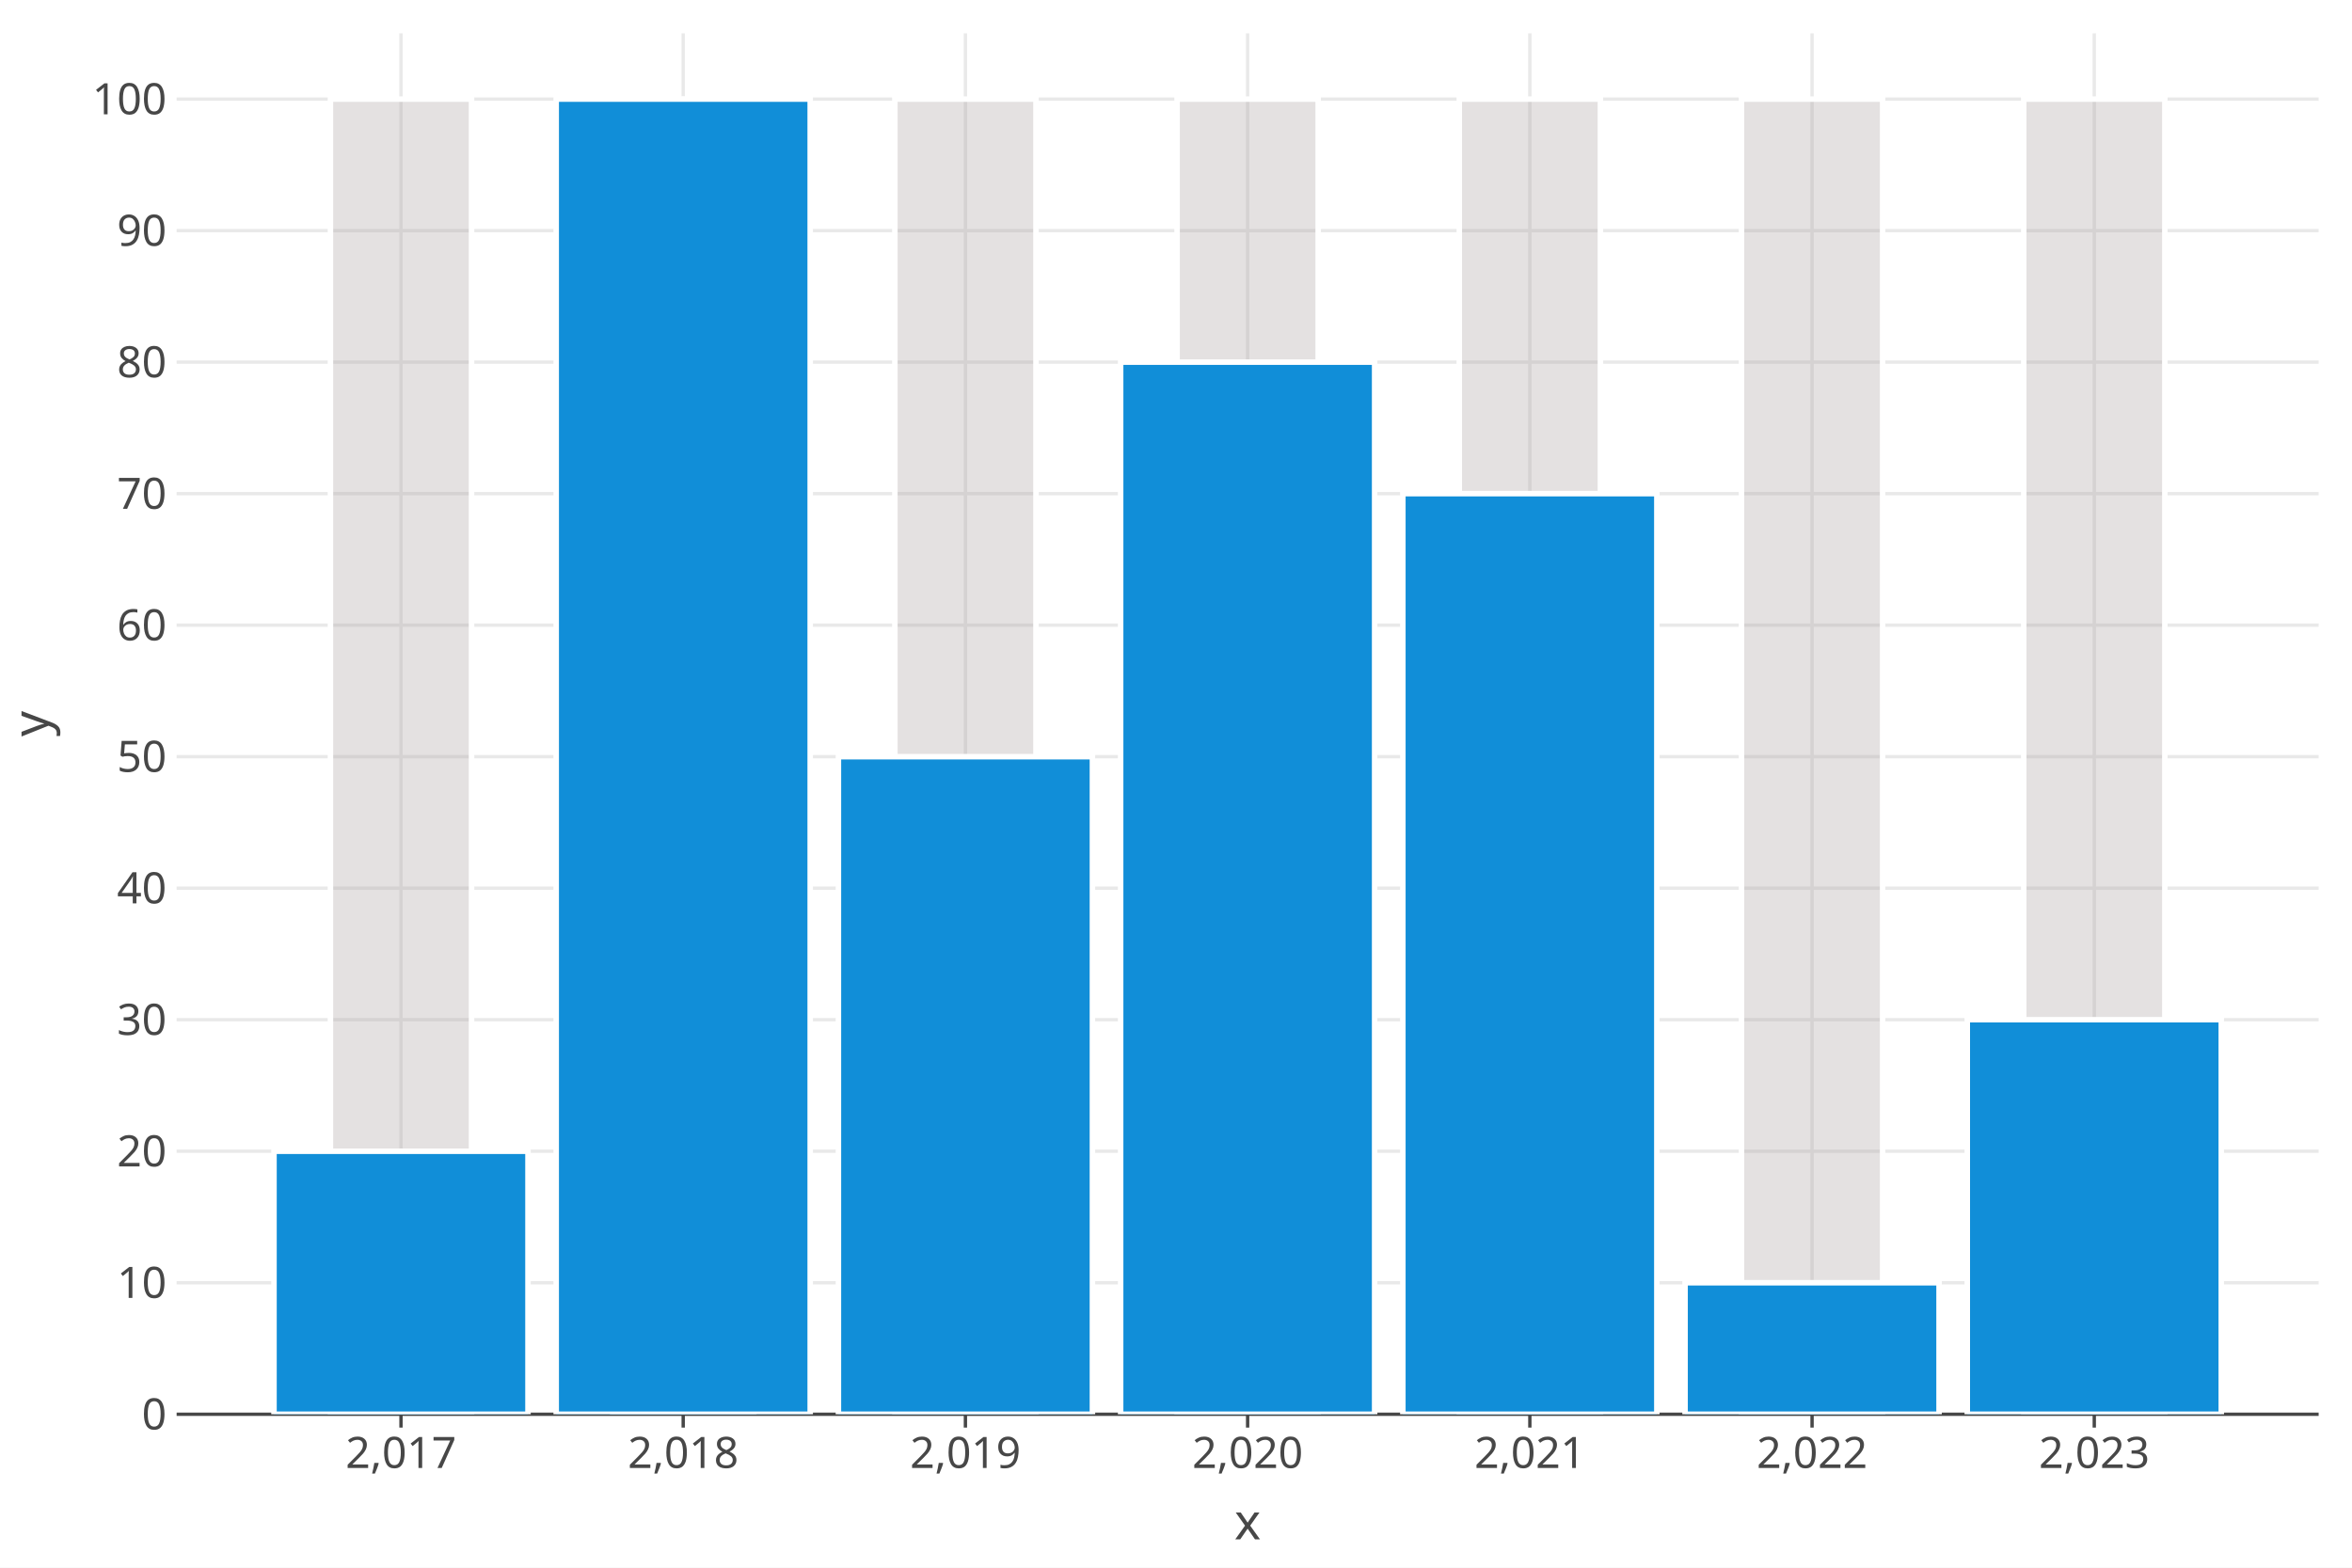
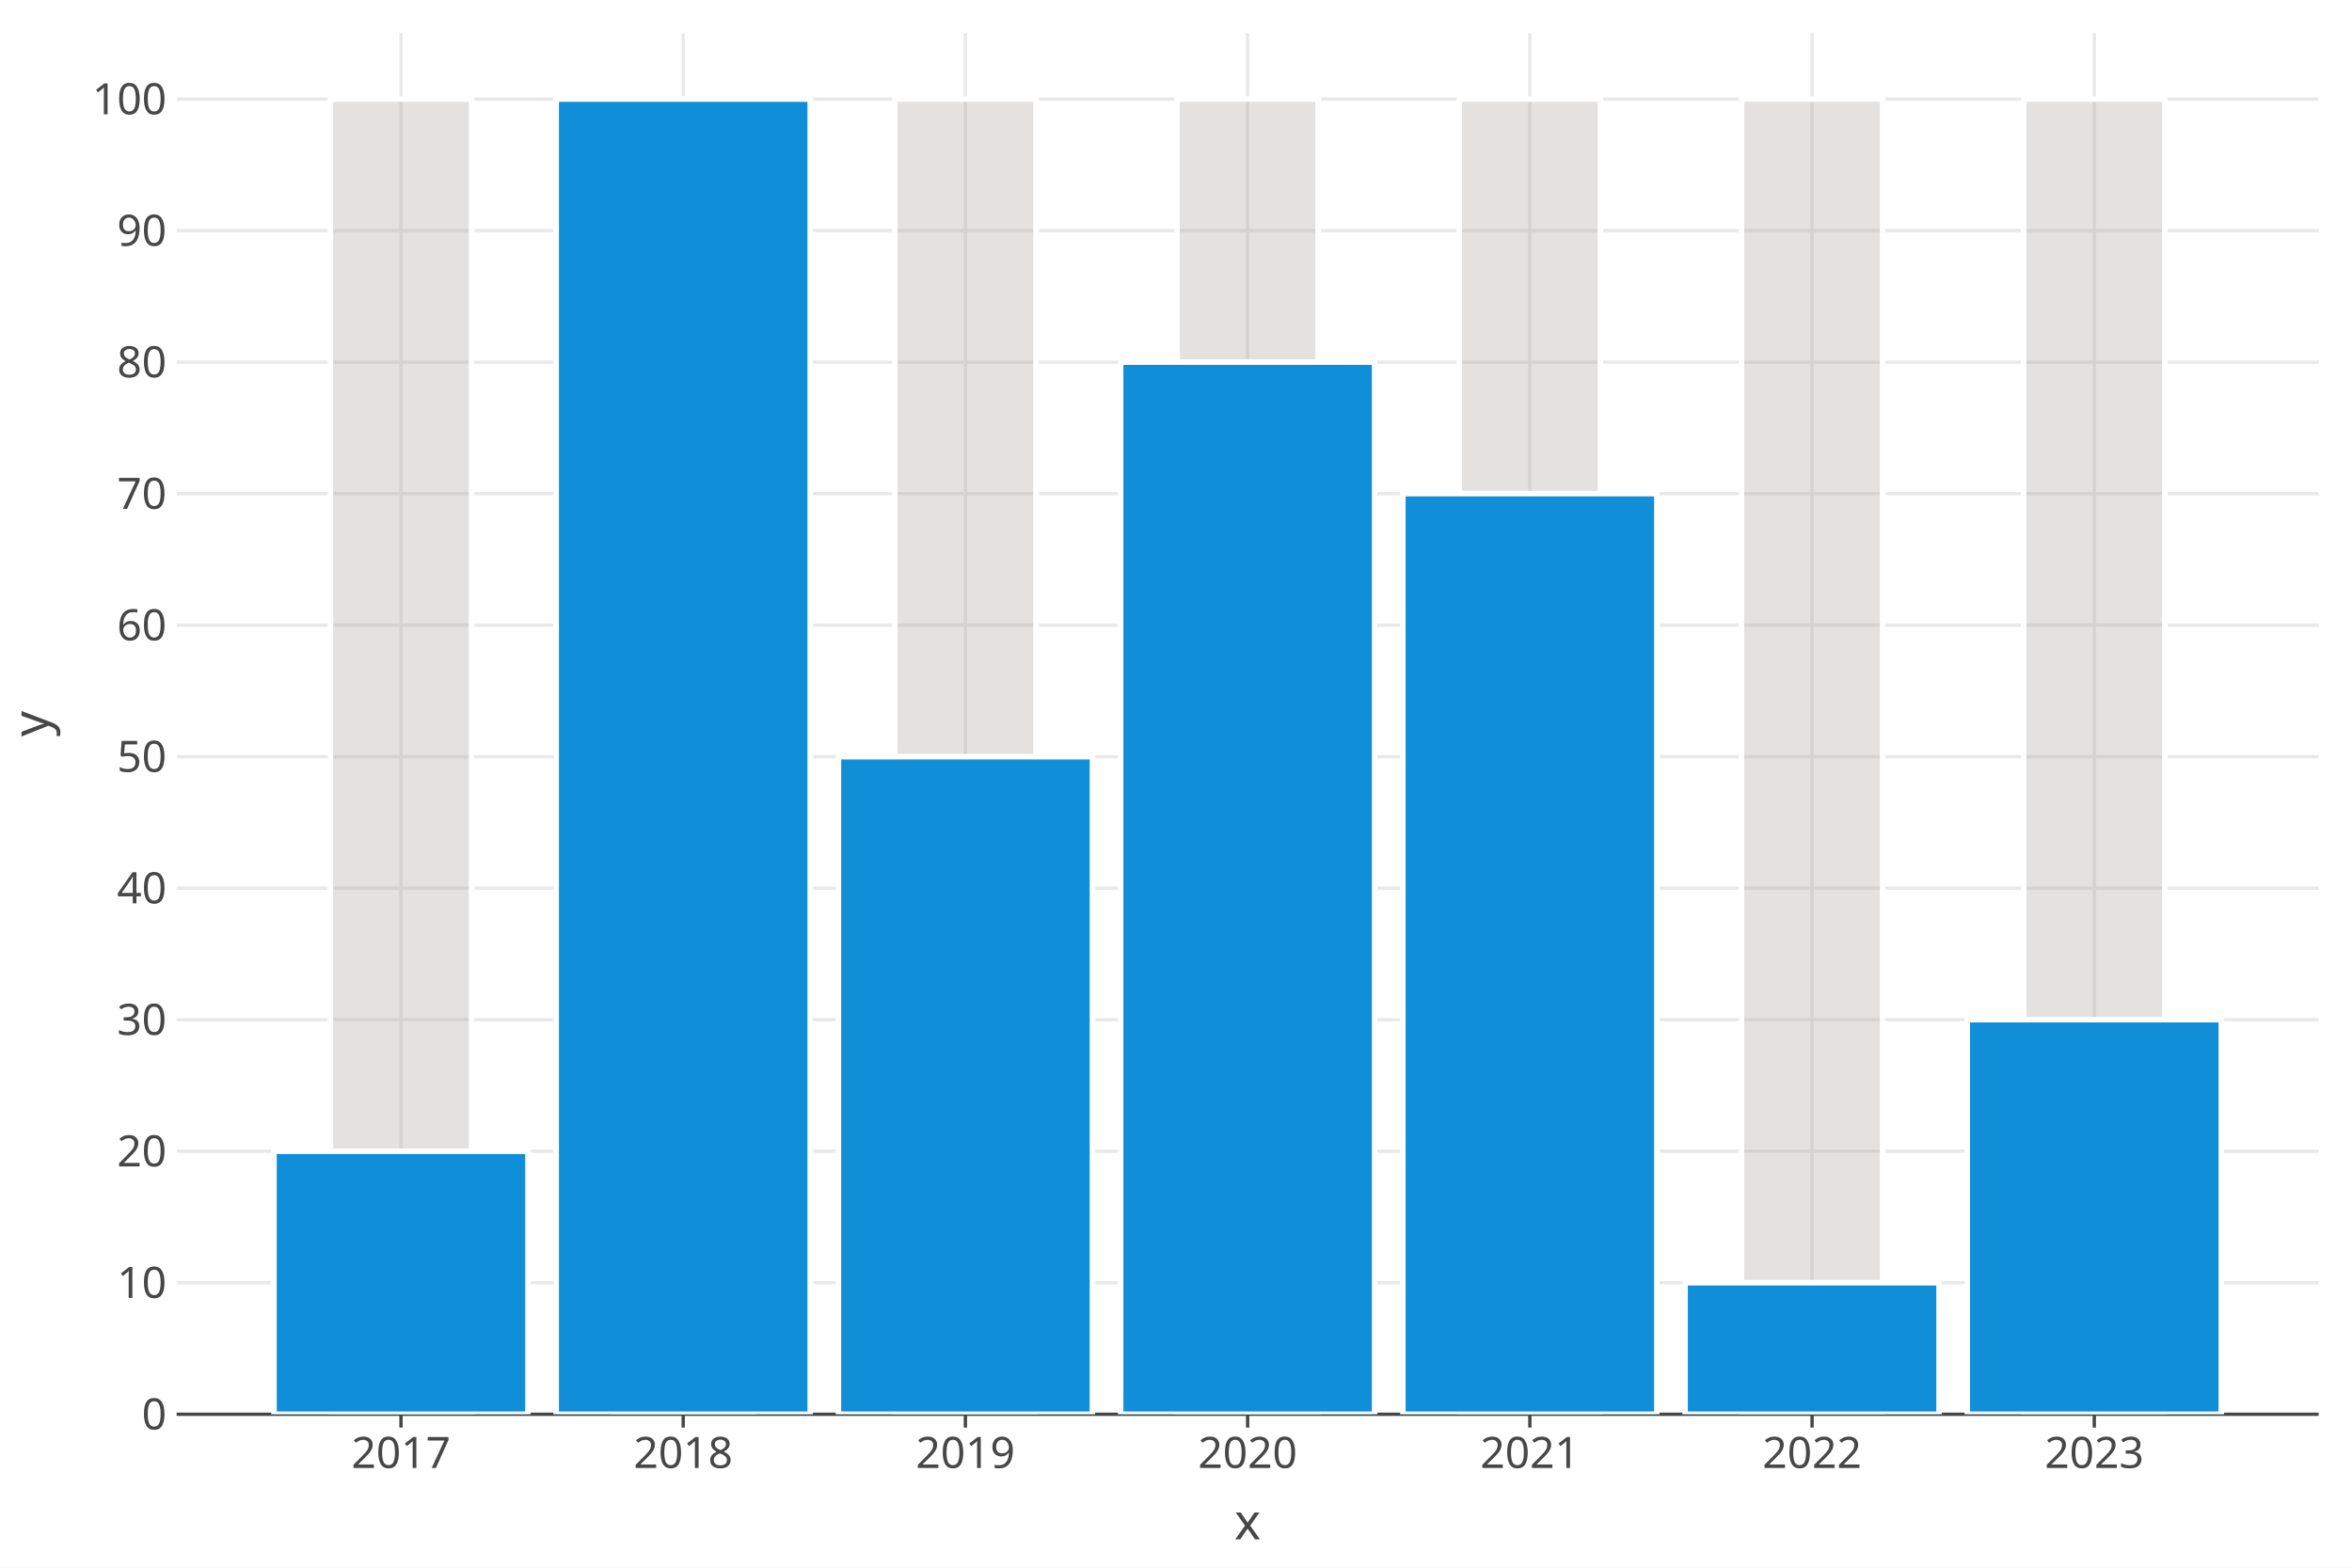
<svg xmlns="http://www.w3.org/2000/svg" class="plt-container" width="705.0" height="470.0">
  <style type="text/css">
  .plt-container {
   font-family: Lucida Grande, sans-serif;
   user-select: none;
   -webkit-user-select: none;
   -moz-user-select: none;
   -ms-user-select: none;
}
text {
   text-rendering: optimizeLegibility;
}
#xXxprefixXx0 .plot-title {
   fill: #474747;
   font-family: Lucida Grande, sans-serif;
   font-size: 16.0px;
   font-weight: normal;
   font-style: normal;   
}
#xXxprefixXx0 .plot-subtitle {
   fill: #474747;
   font-family: Lucida Grande, sans-serif;
   font-size: 15.0px;
   font-weight: normal;
   font-style: normal;   
}
#xXxprefixXx0 .plot-caption {
   fill: #474747;
   font-family: Lucida Grande, sans-serif;
   font-size: 13.0px;
   font-weight: normal;
   font-style: normal;   
}
#xXxprefixXx0 .legend-title {
   fill: #474747;
   font-family: Lucida Grande, sans-serif;
   font-size: 15.0px;
   font-weight: normal;
   font-style: normal;   
}
#xXxprefixXx0 .legend-item {
   fill: #474747;
   font-family: Lucida Grande, sans-serif;
   font-size: 13.0px;
   font-weight: normal;
   font-style: normal;   
}
#xXxprefixXx0 .axis-title-x {
   fill: #474747;
   font-family: Lucida Grande, sans-serif;
   font-size: 15.0px;
   font-weight: normal;
   font-style: normal;   
}
#xXxprefixXx0 .axis-text-x {
   fill: #474747;
   font-family: Lucida Grande, sans-serif;
   font-size: 13.0px;
   font-weight: normal;
   font-style: normal;   
}
#xXxprefixXx3 .axis-tooltip-text-x {
   fill: #ffffff;
   font-family: Lucida Grande, sans-serif;
   font-size: 13.0px;
   font-weight: normal;
   font-style: normal;   
}
#xXxprefixXx0 .axis-title-y {
   fill: #474747;
   font-family: Lucida Grande, sans-serif;
   font-size: 15.0px;
   font-weight: normal;
   font-style: normal;   
}
#xXxprefixXx0 .axis-text-y {
   fill: #474747;
   font-family: Lucida Grande, sans-serif;
   font-size: 13.0px;
   font-weight: normal;
   font-style: normal;   
}
#xXxprefixXx3 .axis-tooltip-text-y {
   fill: #ffffff;
   font-family: Lucida Grande, sans-serif;
   font-size: 13.0px;
   font-weight: normal;
   font-style: normal;   
}
#xXxprefixXx0 .facet-strip-text-x {
   fill: #474747;
   font-family: Lucida Grande, sans-serif;
   font-size: 13.0px;
   font-weight: normal;
   font-style: normal;   
}
#xXxprefixXx0 .facet-strip-text-y {
   fill: #474747;
   font-family: Lucida Grande, sans-serif;
   font-size: 13.0px;
   font-weight: normal;
   font-style: normal;   
}
#xXxprefixXx3 .tooltip-text {
   fill: #474747;
   font-family: Lucida Grande, sans-serif;
   font-size: 13.0px;
   font-weight: normal;
   font-style: normal;   
}
#xXxprefixXx3 .tooltip-title {
   fill: #474747;
   font-family: Lucida Grande, sans-serif;
   font-size: 13.0px;
   font-weight: bold;
   font-style: normal;   
}
#xXxprefixXx3 .tooltip-label {
   fill: #474747;
   font-family: Lucida Grande, sans-serif;
   font-size: 13.0px;
   font-weight: bold;
   font-style: normal;   
}

  </style>
  <g id="xXxprefixXx0">
    <path fill-rule="evenodd" fill="rgb(255,255,255)" fill-opacity="1.0" d="M0.0 0.0 L0.0 470.0 L705.0 470.0 L705.0 0.0 Z">
    </path>
    <g transform="translate(23.0 10.0 ) ">
      <g transform="translate(29.94182 414.0 ) ">
        <line x1="67.251" y1="-0.0" x2="67.251" y2="-414.0" stroke="rgb(233,233,233)" stroke-opacity="1.0" stroke-width="1.0">
        </line>
        <line x1="151.844" y1="-0.0" x2="151.844" y2="-414.0" stroke="rgb(233,233,233)" stroke-opacity="1.0" stroke-width="1.0">
        </line>
        <line x1="236.436" y1="-0.0" x2="236.436" y2="-414.0" stroke="rgb(233,233,233)" stroke-opacity="1.0" stroke-width="1.0">
        </line>
        <line x1="321.029" y1="-0.0" x2="321.029" y2="-414.0" stroke="rgb(233,233,233)" stroke-opacity="1.0" stroke-width="1.0">
        </line>
        <line x1="405.622" y1="-0.0" x2="405.622" y2="-414.0" stroke="rgb(233,233,233)" stroke-opacity="1.0" stroke-width="1.0">
        </line>
        <line x1="490.214" y1="-0.0" x2="490.214" y2="-414.0" stroke="rgb(233,233,233)" stroke-opacity="1.0" stroke-width="1.0">
        </line>
        <line x1="574.807" y1="-0.0" x2="574.807" y2="-414.0" stroke="rgb(233,233,233)" stroke-opacity="1.0" stroke-width="1.0">
        </line>
        <g transform="translate(67.25115 0.0 ) ">
          <line stroke-width="1.0" stroke="rgb(71,71,71)" stroke-opacity="1.0" x2="0.0" y2="4.0">
          </line>
          <g transform="translate(0.0 7.0 ) ">
            <text class="axis-text-x" text-anchor="middle" dy="0.7em">
-             2,017
+             2017
            </text>
          </g>
        </g>
        <g transform="translate(151.8438 0.0 ) ">
          <line stroke-width="1.0" stroke="rgb(71,71,71)" stroke-opacity="1.0" x2="0.0" y2="4.0">
          </line>
          <g transform="translate(0.0 7.0 ) ">
            <text class="axis-text-x" text-anchor="middle" dy="0.7em">
-             2,018
+             2018
            </text>
          </g>
        </g>
        <g transform="translate(236.4364 0.0 ) ">
          <line stroke-width="1.0" stroke="rgb(71,71,71)" stroke-opacity="1.0" x2="0.0" y2="4.0">
          </line>
          <g transform="translate(0.0 7.0 ) ">
            <text class="axis-text-x" text-anchor="middle" dy="0.7em">
-             2,019
+             2019
            </text>
          </g>
        </g>
        <g transform="translate(321.0291 0.0 ) ">
          <line stroke-width="1.0" stroke="rgb(71,71,71)" stroke-opacity="1.0" x2="0.0" y2="4.0">
          </line>
          <g transform="translate(0.0 7.0 ) ">
            <text class="axis-text-x" text-anchor="middle" dy="0.7em">
-             2,020
+             2020
            </text>
          </g>
        </g>
        <g transform="translate(405.6217 0.0 ) ">
          <line stroke-width="1.0" stroke="rgb(71,71,71)" stroke-opacity="1.0" x2="0.0" y2="4.0">
          </line>
          <g transform="translate(0.0 7.0 ) ">
            <text class="axis-text-x" text-anchor="middle" dy="0.7em">
-             2,021
+             2021
            </text>
          </g>
        </g>
        <g transform="translate(490.2144 0.0 ) ">
          <line stroke-width="1.0" stroke="rgb(71,71,71)" stroke-opacity="1.0" x2="0.0" y2="4.0">
          </line>
          <g transform="translate(0.0 7.0 ) ">
            <text class="axis-text-x" text-anchor="middle" dy="0.7em">
-             2,022
+             2022
            </text>
          </g>
        </g>
        <g transform="translate(574.807 0.0 ) ">
          <line stroke-width="1.0" stroke="rgb(71,71,71)" stroke-opacity="1.0" x2="0.0" y2="4.0">
          </line>
          <g transform="translate(0.0 7.0 ) ">
            <text class="axis-text-x" text-anchor="middle" dy="0.7em">
-             2,023
+             2023
            </text>
          </g>
        </g>
        <line x1="0.0" y1="0.0" x2="642.058" y2="0.0" stroke-width="1.0" stroke="rgb(71,71,71)" stroke-opacity="1.0">
        </line>
      </g>
      <g transform="translate(29.94182 0.0 ) ">
        <line x1="0.0" y1="374.571" x2="642.058" y2="374.571" stroke="rgb(233,233,233)" stroke-opacity="1.0" stroke-width="1.0">
        </line>
        <line x1="0.0" y1="335.143" x2="642.058" y2="335.143" stroke="rgb(233,233,233)" stroke-opacity="1.0" stroke-width="1.0">
        </line>
        <line x1="0.0" y1="295.714" x2="642.058" y2="295.714" stroke="rgb(233,233,233)" stroke-opacity="1.0" stroke-width="1.0">
        </line>
        <line x1="0.0" y1="256.286" x2="642.058" y2="256.286" stroke="rgb(233,233,233)" stroke-opacity="1.0" stroke-width="1.0">
        </line>
        <line x1="0.0" y1="216.857" x2="642.058" y2="216.857" stroke="rgb(233,233,233)" stroke-opacity="1.0" stroke-width="1.0">
        </line>
        <line x1="0.0" y1="177.429" x2="642.058" y2="177.429" stroke="rgb(233,233,233)" stroke-opacity="1.0" stroke-width="1.0">
        </line>
        <line x1="0.0" y1="138.0" x2="642.058" y2="138.0" stroke="rgb(233,233,233)" stroke-opacity="1.0" stroke-width="1.0">
        </line>
        <line x1="0.0" y1="98.571" x2="642.058" y2="98.571" stroke="rgb(233,233,233)" stroke-opacity="1.0" stroke-width="1.0">
        </line>
        <line x1="0.0" y1="59.143" x2="642.058" y2="59.143" stroke="rgb(233,233,233)" stroke-opacity="1.0" stroke-width="1.0">
        </line>
        <line x1="0.0" y1="19.714" x2="642.058" y2="19.714" stroke="rgb(233,233,233)" stroke-opacity="1.0" stroke-width="1.0">
        </line>
        <g transform="translate(0.0 414.0 ) ">
          <g transform="translate(-3.0 0.0 ) ">
            <text class="axis-text-y" text-anchor="end" dy="0.35em">
            0
            </text>
          </g>
        </g>
        <g transform="translate(0.0 374.5714 ) ">
          <g transform="translate(-3.0 0.0 ) ">
            <text class="axis-text-y" text-anchor="end" dy="0.35em">
            10
            </text>
          </g>
        </g>
        <g transform="translate(0.0 335.1429 ) ">
          <g transform="translate(-3.0 0.0 ) ">
            <text class="axis-text-y" text-anchor="end" dy="0.35em">
            20
            </text>
          </g>
        </g>
        <g transform="translate(0.0 295.7143 ) ">
          <g transform="translate(-3.0 0.0 ) ">
            <text class="axis-text-y" text-anchor="end" dy="0.35em">
            30
            </text>
          </g>
        </g>
        <g transform="translate(0.0 256.2857 ) ">
          <g transform="translate(-3.0 0.0 ) ">
            <text class="axis-text-y" text-anchor="end" dy="0.35em">
            40
            </text>
          </g>
        </g>
        <g transform="translate(0.0 216.8571 ) ">
          <g transform="translate(-3.0 0.0 ) ">
            <text class="axis-text-y" text-anchor="end" dy="0.35em">
            50
            </text>
          </g>
        </g>
        <g transform="translate(0.0 177.4286 ) ">
          <g transform="translate(-3.0 0.0 ) ">
            <text class="axis-text-y" text-anchor="end" dy="0.35em">
            60
            </text>
          </g>
        </g>
        <g transform="translate(0.0 138.0 ) ">
          <g transform="translate(-3.0 0.0 ) ">
            <text class="axis-text-y" text-anchor="end" dy="0.35em">
            70
            </text>
          </g>
        </g>
        <g transform="translate(0.0 98.57143 ) ">
          <g transform="translate(-3.0 0.0 ) ">
            <text class="axis-text-y" text-anchor="end" dy="0.35em">
            80
            </text>
          </g>
        </g>
        <g transform="translate(0.0 59.14286 ) ">
          <g transform="translate(-3.0 0.0 ) ">
            <text class="axis-text-y" text-anchor="end" dy="0.35em">
            90
            </text>
          </g>
        </g>
        <g transform="translate(0.0 19.71429 ) ">
          <g transform="translate(-3.0 0.0 ) ">
            <text class="axis-text-y" text-anchor="end" dy="0.35em">
            100
            </text>
          </g>
        </g>
      </g>
      <g transform="translate(29.94182 0.0 ) " clip-path="url(#xXxprefixXx1)" clip-bounds-jfx="[rect (0.0, 0.0), (642.058, 414.0)]">
        <defs>
          <clipPath id="xXxprefixXx1">
            <rect x="0.0" y="0.0" width="642.058" height="414.0">
            </rect>
          </clipPath>
        </defs>
        <rect x="553.659" y="19.714" height="394.286" width="42.296" stroke="rgb(255,255,255)" stroke-opacity="1.0" fill="rgb(163,153,153)" fill-opacity="0.3" stroke-width="1.65">
        </rect>
        <rect x="469.066" y="19.714" height="394.286" width="42.296" stroke="rgb(255,255,255)" stroke-opacity="1.0" fill="rgb(163,153,153)" fill-opacity="0.3" stroke-width="1.65">
        </rect>
        <rect x="384.474" y="19.714" height="394.286" width="42.296" stroke="rgb(255,255,255)" stroke-opacity="1.0" fill="rgb(163,153,153)" fill-opacity="0.3" stroke-width="1.65">
        </rect>
        <rect x="299.881" y="19.714" height="394.286" width="42.296" stroke="rgb(255,255,255)" stroke-opacity="1.0" fill="rgb(163,153,153)" fill-opacity="0.3" stroke-width="1.65">
        </rect>
        <rect x="215.288" y="19.714" height="394.286" width="42.296" stroke="rgb(255,255,255)" stroke-opacity="1.0" fill="rgb(163,153,153)" fill-opacity="0.3" stroke-width="1.65">
        </rect>
        <rect x="130.696" y="19.714" height="394.286" width="42.296" stroke="rgb(255,255,255)" stroke-opacity="1.0" fill="rgb(163,153,153)" fill-opacity="0.3" stroke-width="1.65">
        </rect>
        <rect x="46.103" y="19.714" height="394.286" width="42.296" stroke="rgb(255,255,255)" stroke-opacity="1.0" fill="rgb(163,153,153)" fill-opacity="0.3" stroke-width="1.65">
        </rect>
      </g>
      <g transform="translate(29.94182 0.0 ) " clip-path="url(#xXxprefixXx2)" clip-bounds-jfx="[rect (0.0, 0.0), (642.058, 414.0)]">
        <defs>
          <clipPath id="xXxprefixXx2">
            <rect x="0.0" y="0.0" width="642.058" height="414.0">
            </rect>
          </clipPath>
        </defs>
        <rect x="536.74" y="295.714" height="118.286" width="76.133" stroke="rgb(255,255,255)" stroke-opacity="1.0" fill="rgb(17,142,216)" fill-opacity="1.0" stroke-width="1.65">
        </rect>
        <rect x="452.148" y="374.571" height="39.429" width="76.133" stroke="rgb(255,255,255)" stroke-opacity="1.0" fill="rgb(17,142,216)" fill-opacity="1.0" stroke-width="1.65">
        </rect>
        <rect x="367.555" y="138.0" height="276.0" width="76.133" stroke="rgb(255,255,255)" stroke-opacity="1.0" fill="rgb(17,142,216)" fill-opacity="1.0" stroke-width="1.65">
        </rect>
        <rect x="282.962" y="98.571" height="315.429" width="76.133" stroke="rgb(255,255,255)" stroke-opacity="1.0" fill="rgb(17,142,216)" fill-opacity="1.0" stroke-width="1.65">
        </rect>
        <rect x="198.37" y="216.857" height="197.143" width="76.133" stroke="rgb(255,255,255)" stroke-opacity="1.0" fill="rgb(17,142,216)" fill-opacity="1.0" stroke-width="1.65">
        </rect>
        <rect x="113.777" y="19.714" height="394.286" width="76.133" stroke="rgb(255,255,255)" stroke-opacity="1.0" fill="rgb(17,142,216)" fill-opacity="1.0" stroke-width="1.65">
        </rect>
        <rect x="29.184" y="335.143" height="78.857" width="76.133" stroke="rgb(255,255,255)" stroke-opacity="1.0" fill="rgb(17,142,216)" fill-opacity="1.0" stroke-width="1.65">
        </rect>
      </g>
    </g>
    <g transform="translate(14.5 217.0 ) rotate(-90.0 ) ">
      <text class="axis-title-y" y="0.0" text-anchor="middle">
      y
      </text>
    </g>
    <g transform="translate(373.9709 461.5 ) ">
      <text class="axis-title-x" y="0.0" text-anchor="middle">
      x
      </text>
    </g>
    <path fill="rgb(0,0,0)" fill-opacity="0.0" stroke="rgb(71,71,71)" stroke-opacity="1.0" stroke-width="0.0" d="M0.0 0.0 L0.0 470.0 L705.0 470.0 L705.0 0.0 Z">
    </path>
  </g>
  <g id="xXxprefixXx3">
  </g>
</svg>
